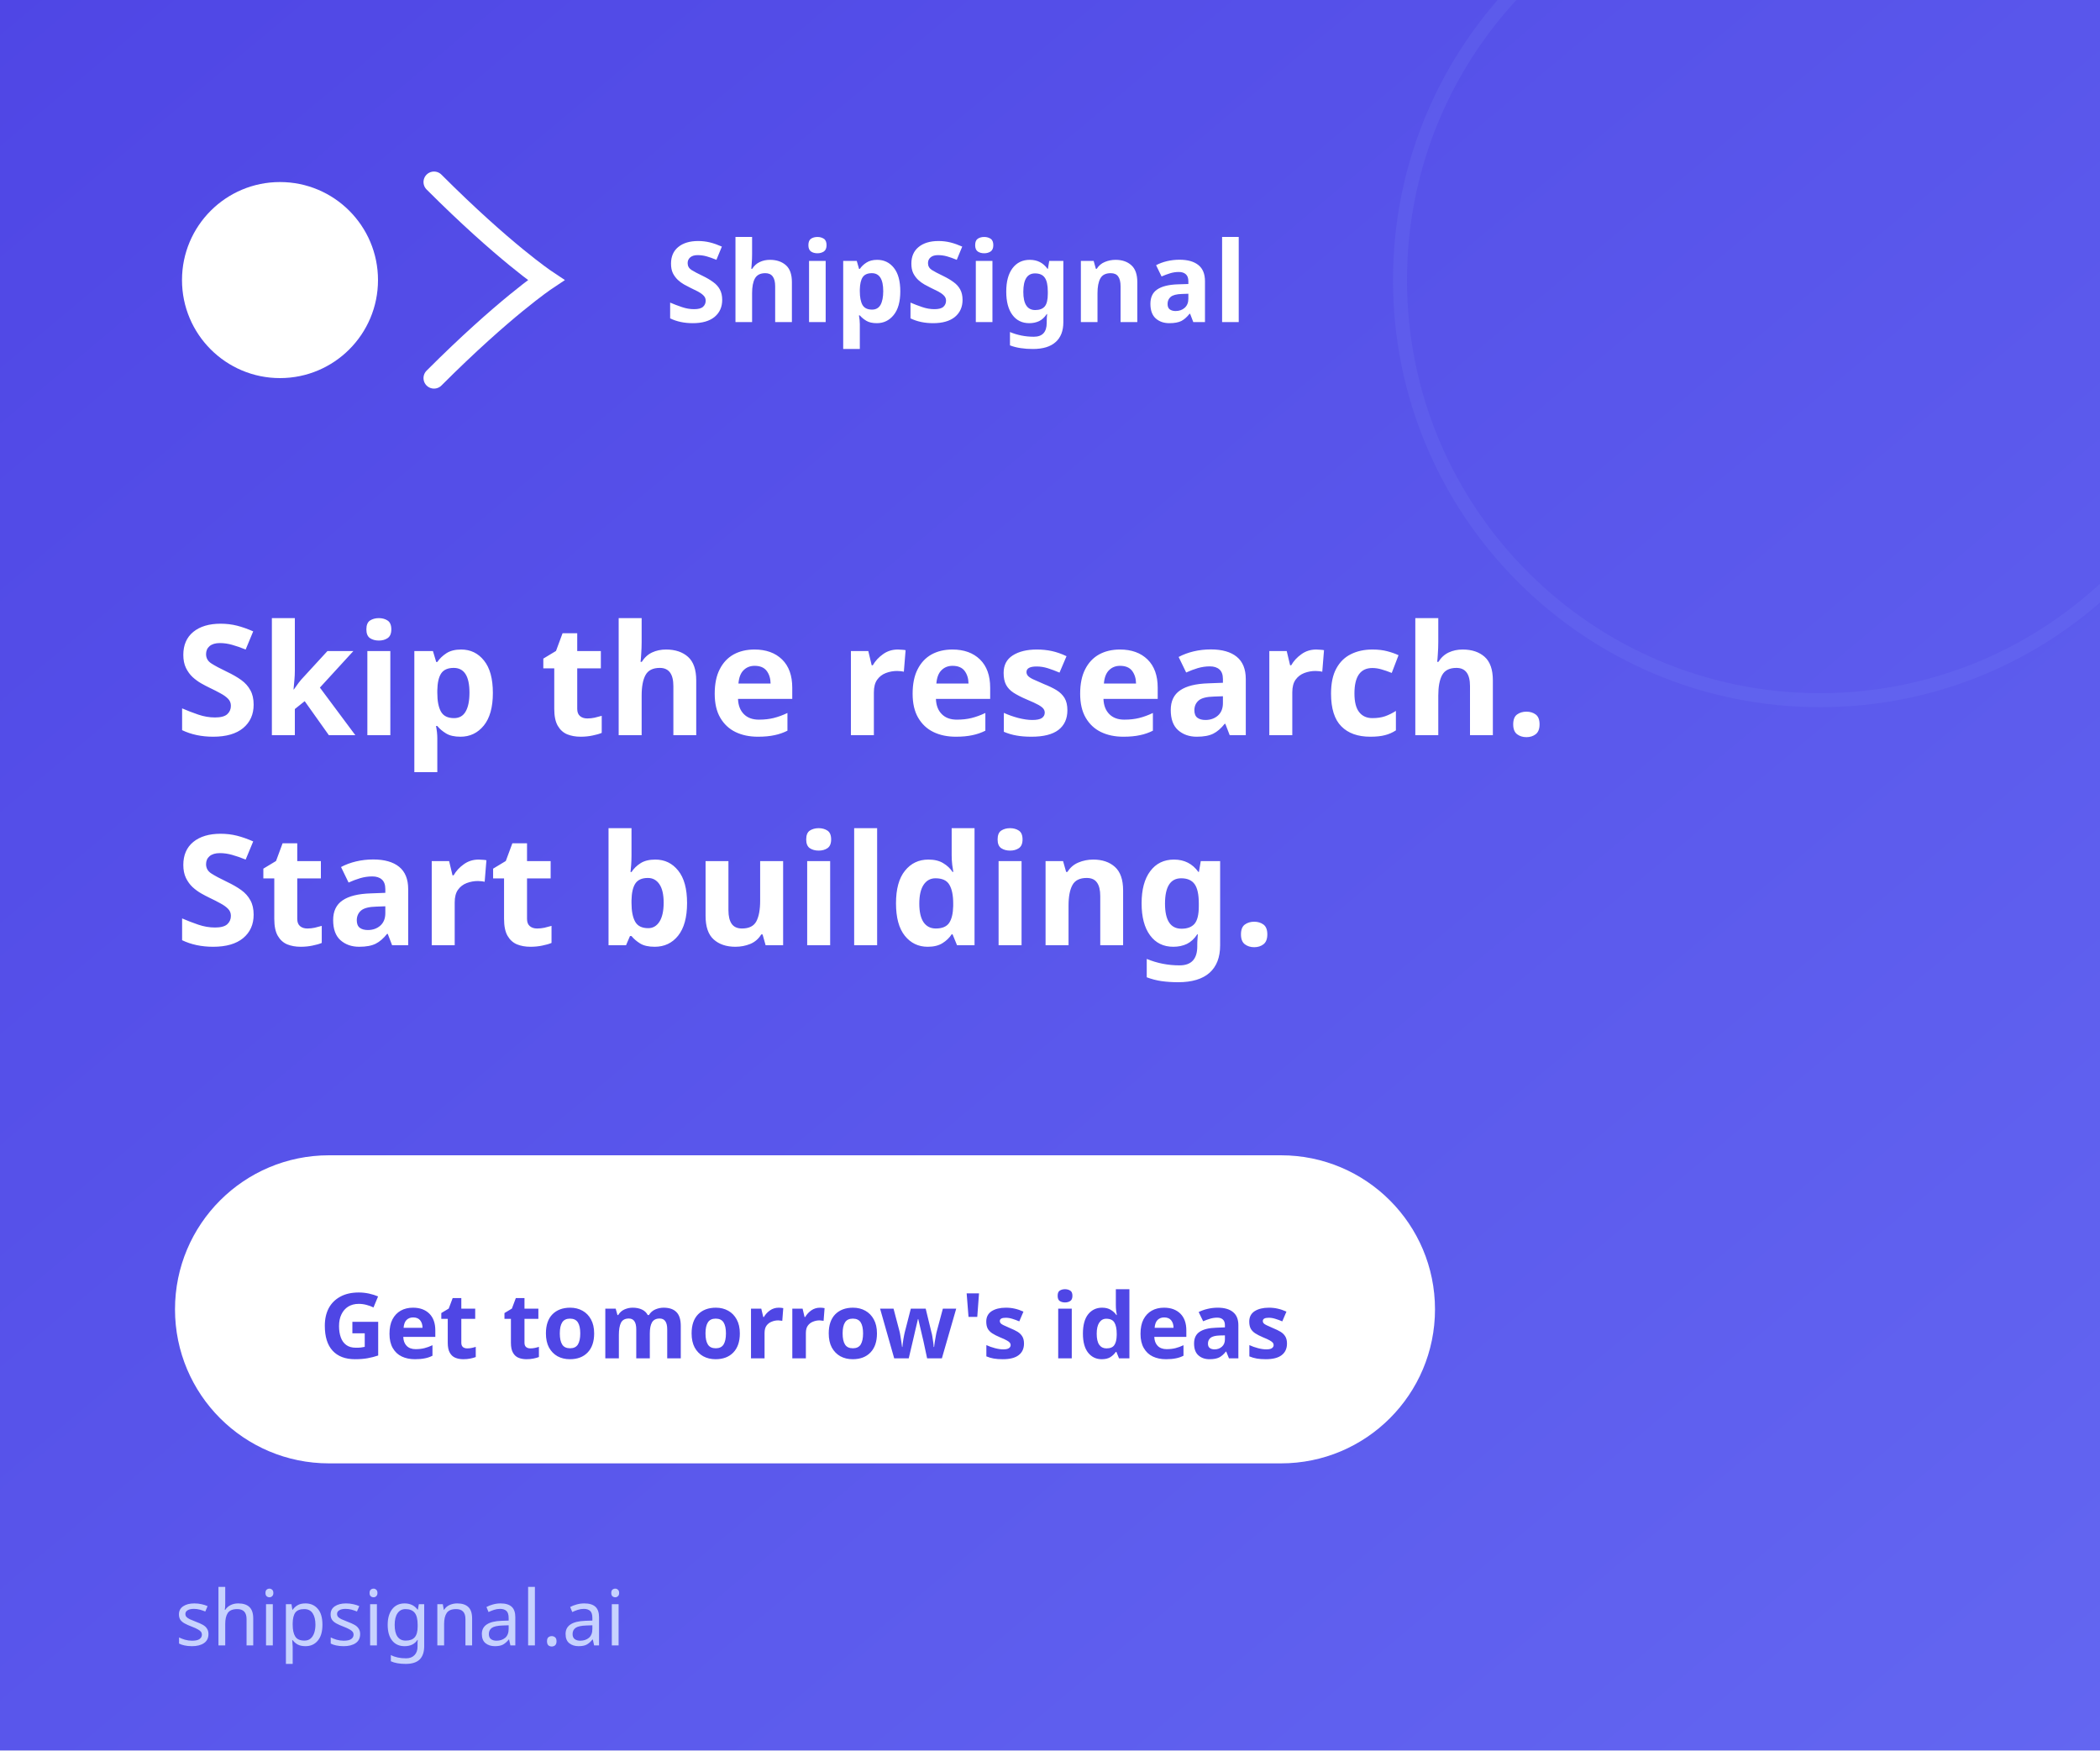
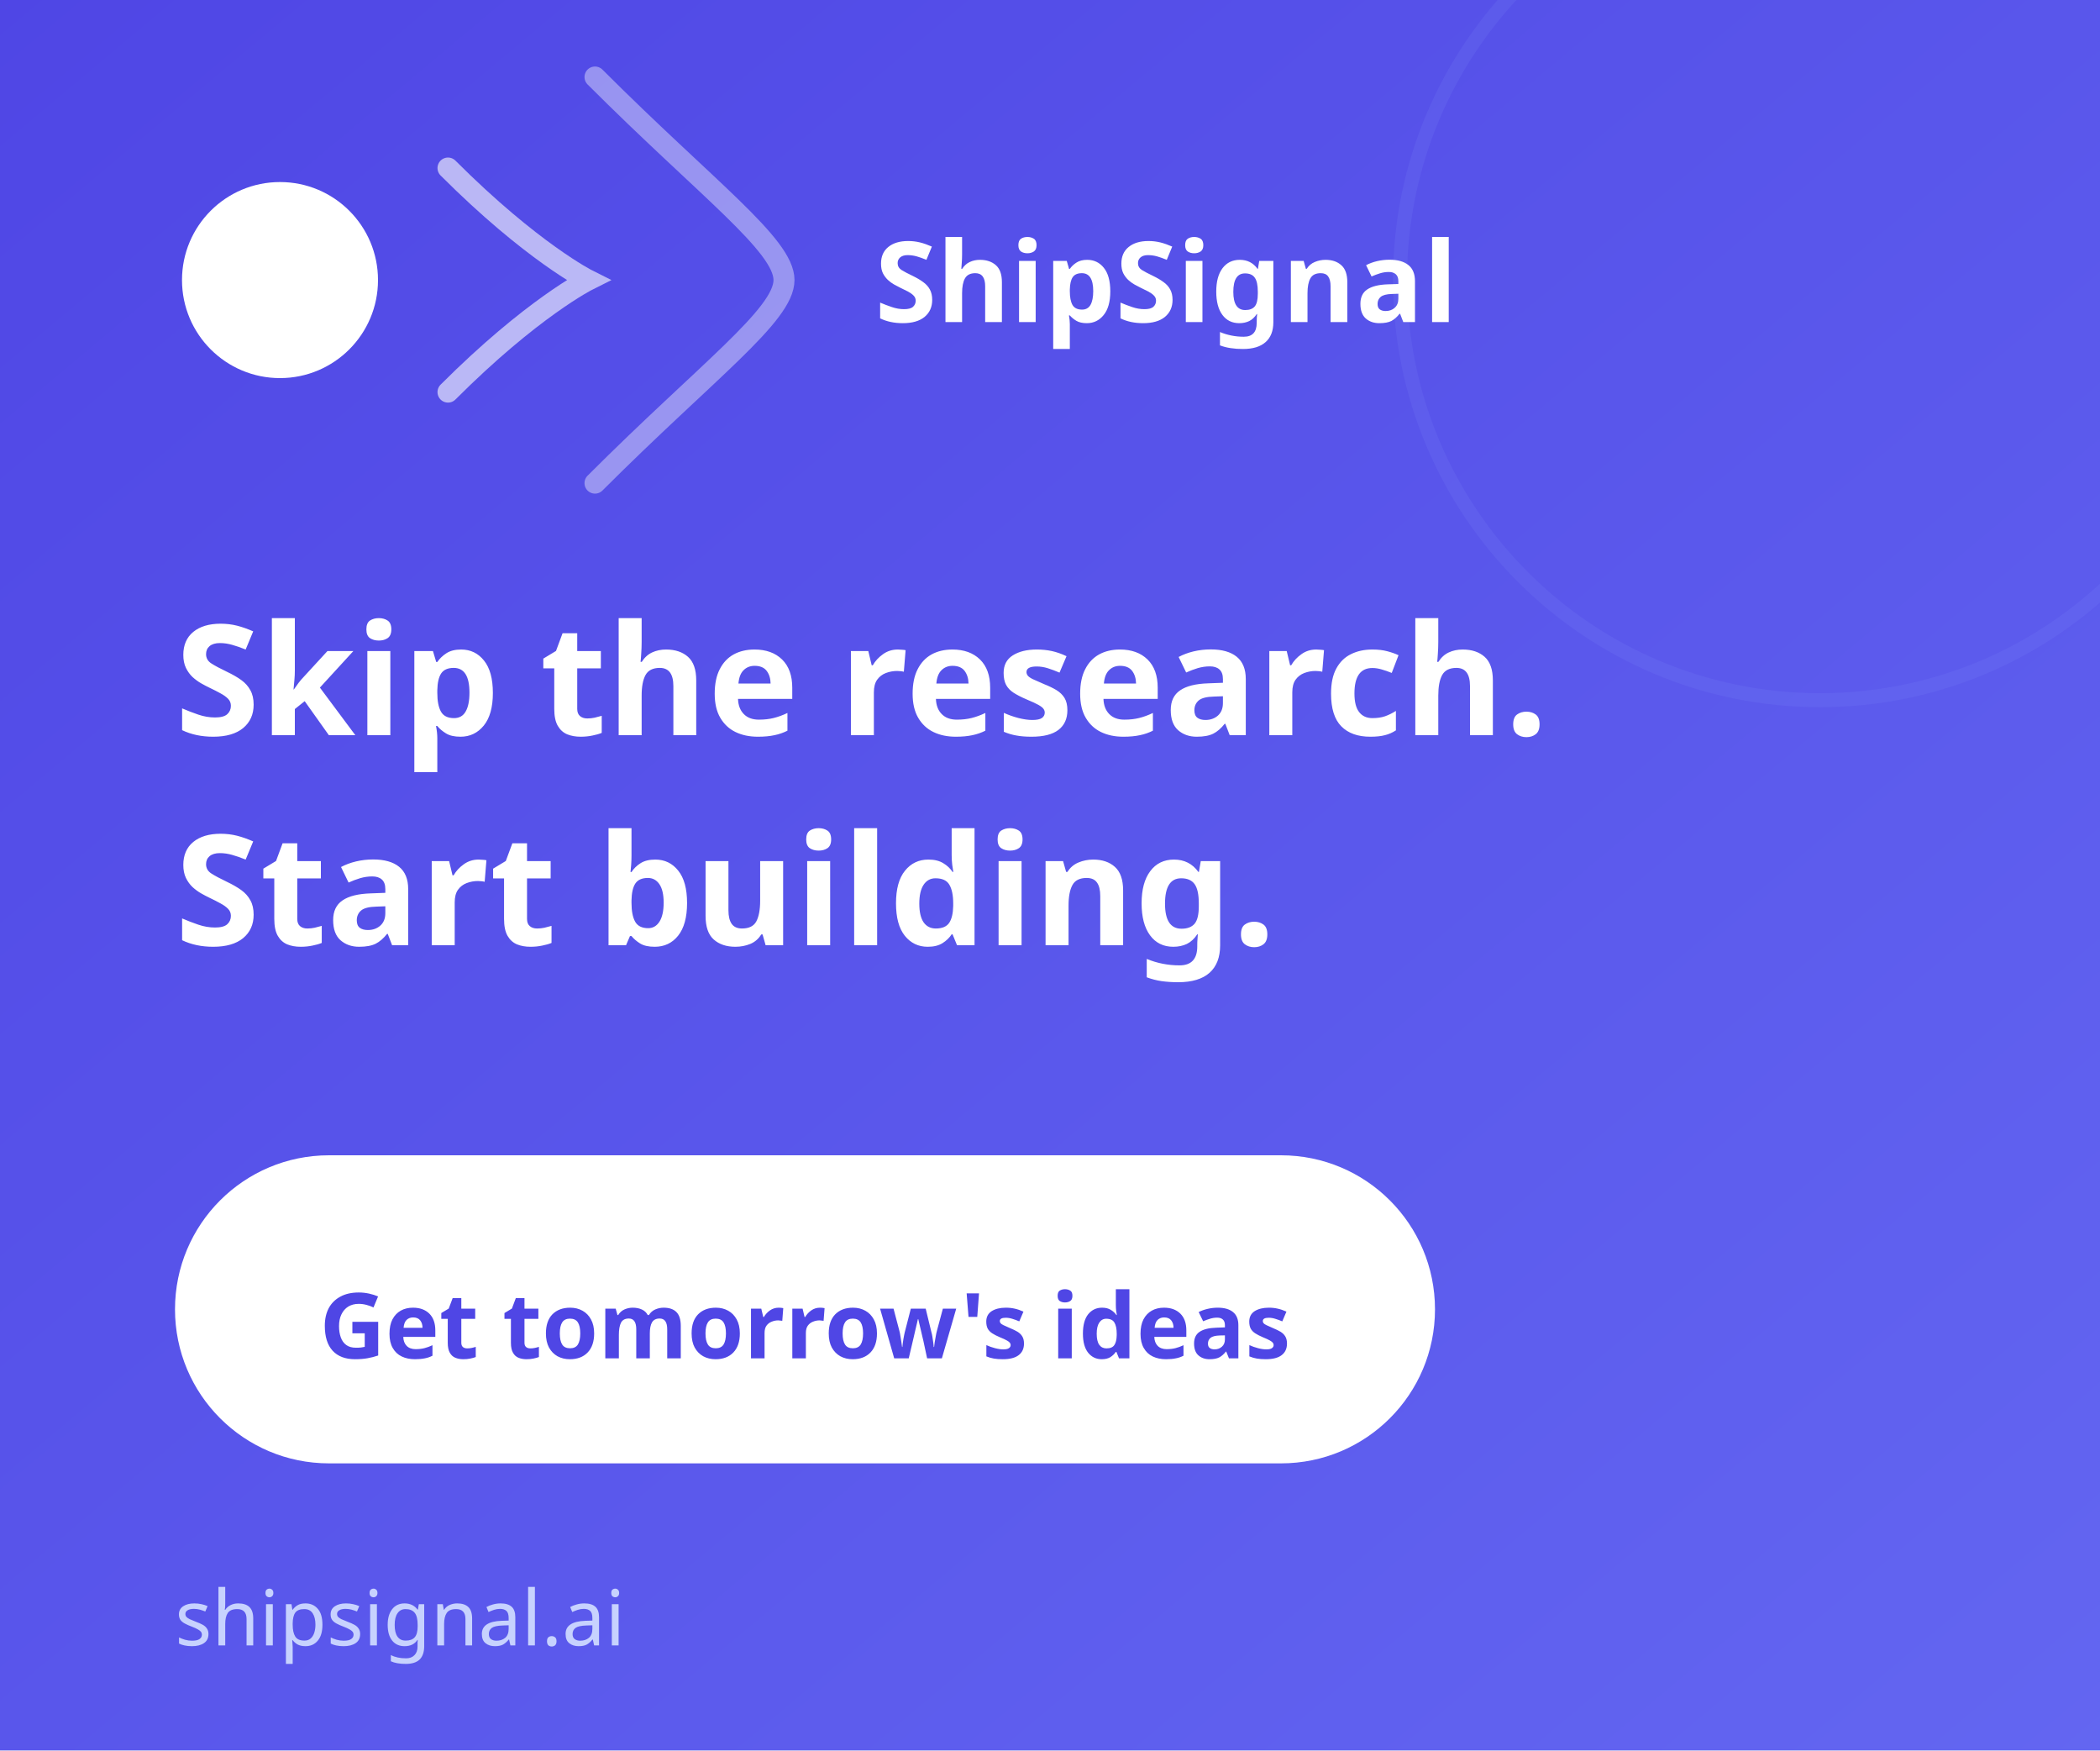
<svg xmlns="http://www.w3.org/2000/svg" width="300" height="250" viewBox="0 0 300 250" fill="none">
  <defs>
    <linearGradient id="ad-mr-bg" x1="0%" y1="0%" x2="100%" y2="100%">
      <stop offset="0%" stop-color="#4f46e5" />
      <stop offset="100%" stop-color="#6366f1" />
    </linearGradient>
  </defs>
  <rect width="300" height="250" fill="url(#ad-mr-bg)" />
  <circle cx="260" cy="40" r="60" fill="none" stroke="#818cf8" stroke-width="2" opacity="0.15" />
  <circle cx="40" cy="40" r="14" fill="white" />
-   <path d="M62 26C72 36 78 40 78 40C78 40 72 44 62 54" stroke="white" stroke-width="3" stroke-linecap="round" fill="none" />
-   <text x="95" y="46" font-family="Outfit, sans-serif" font-size="16" font-weight="700" fill="white">ShipSignal</text>
+   <path d="M64 24C76 36 84 40 84 40C84 40 76 44 64 56" stroke="white" stroke-width="3" stroke-linecap="round" fill="none" opacity="0.6" />
+   <path d="M85 11C101 27 112 35 112 40C112 45 101 53 85 69" stroke="white" stroke-width="3" stroke-linecap="round" fill="none" opacity="0.4" />
+   <text x="125" y="46" font-family="Outfit, sans-serif" font-size="16" font-weight="700" fill="white">ShipSignal</text>
  <text x="25" y="105" font-family="Outfit, sans-serif" font-size="22" font-weight="700" fill="white">Skip the research.</text>
  <text x="25" y="135" font-family="Outfit, sans-serif" font-size="22" font-weight="700" fill="white">Start building.</text>
  <rect x="25" y="165" width="180" height="44" rx="22" fill="white" />
  <text x="115" y="194" font-family="Outfit, sans-serif" font-size="13" font-weight="600" fill="#4f46e5" text-anchor="middle">Get tomorrow's ideas</text>
  <text x="25" y="235" font-family="Outfit, sans-serif" font-size="11" font-weight="400" fill="#c7d2fe">shipsignal.ai</text>
</svg>
